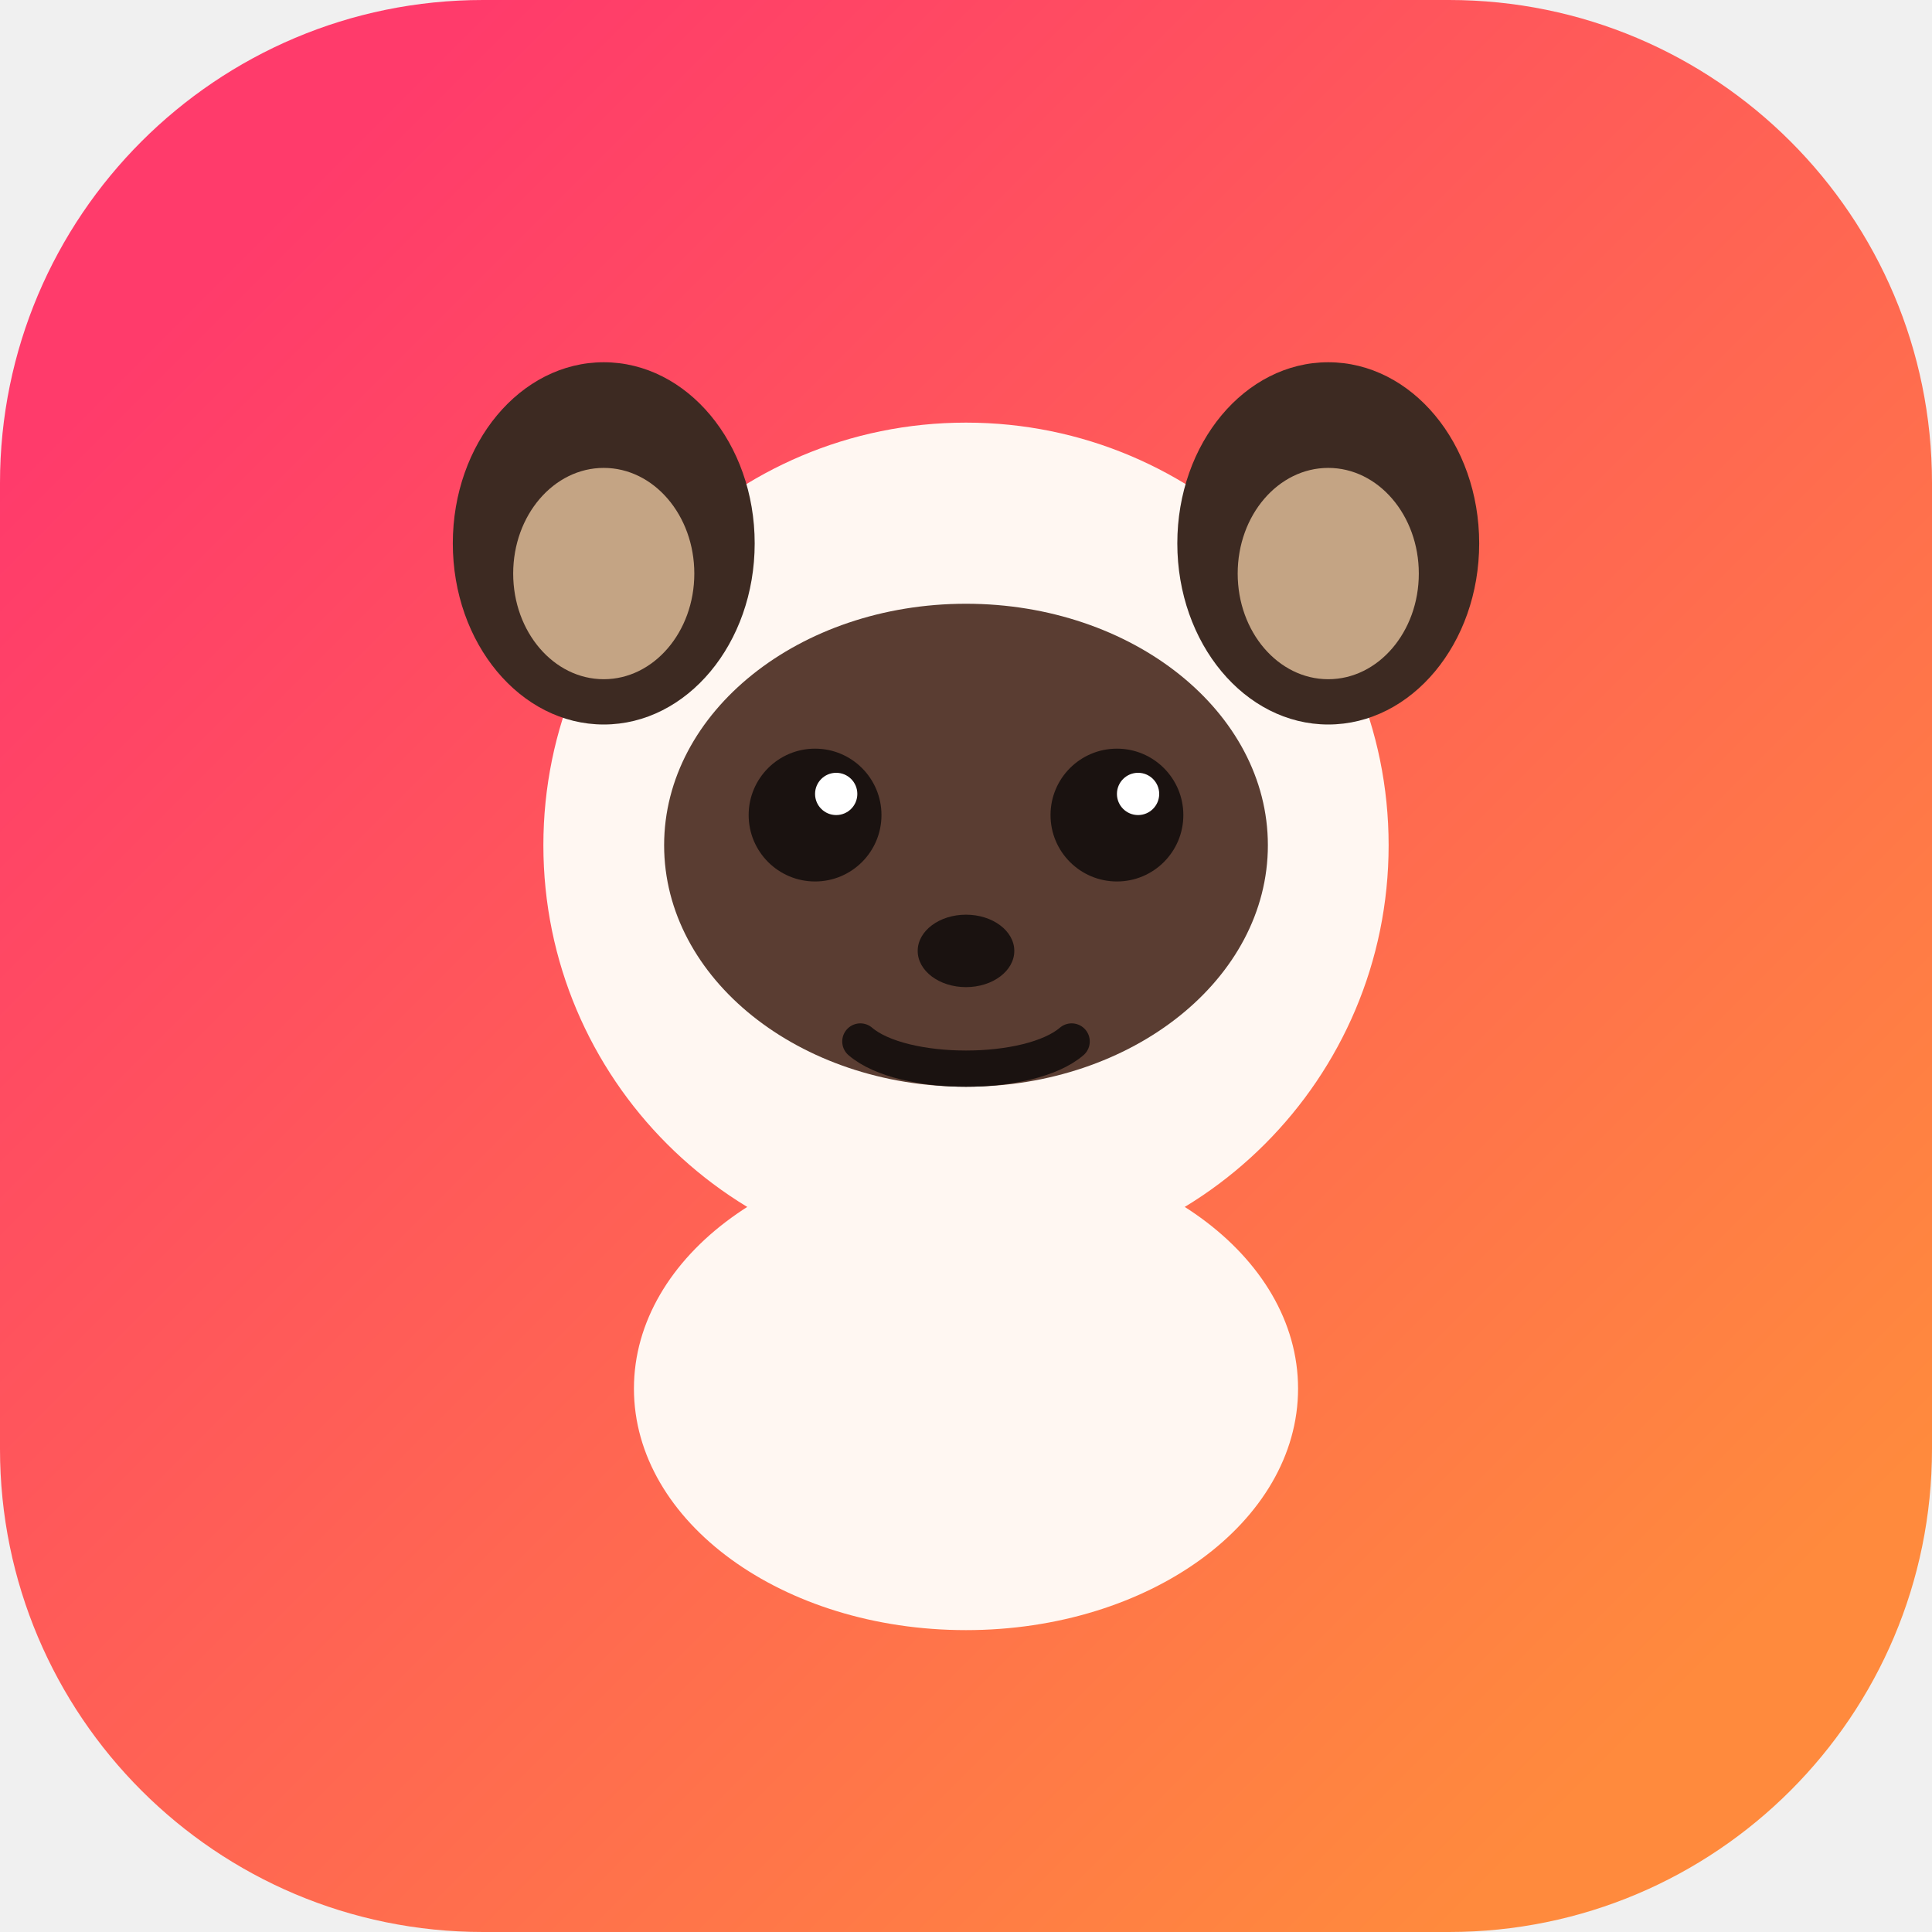
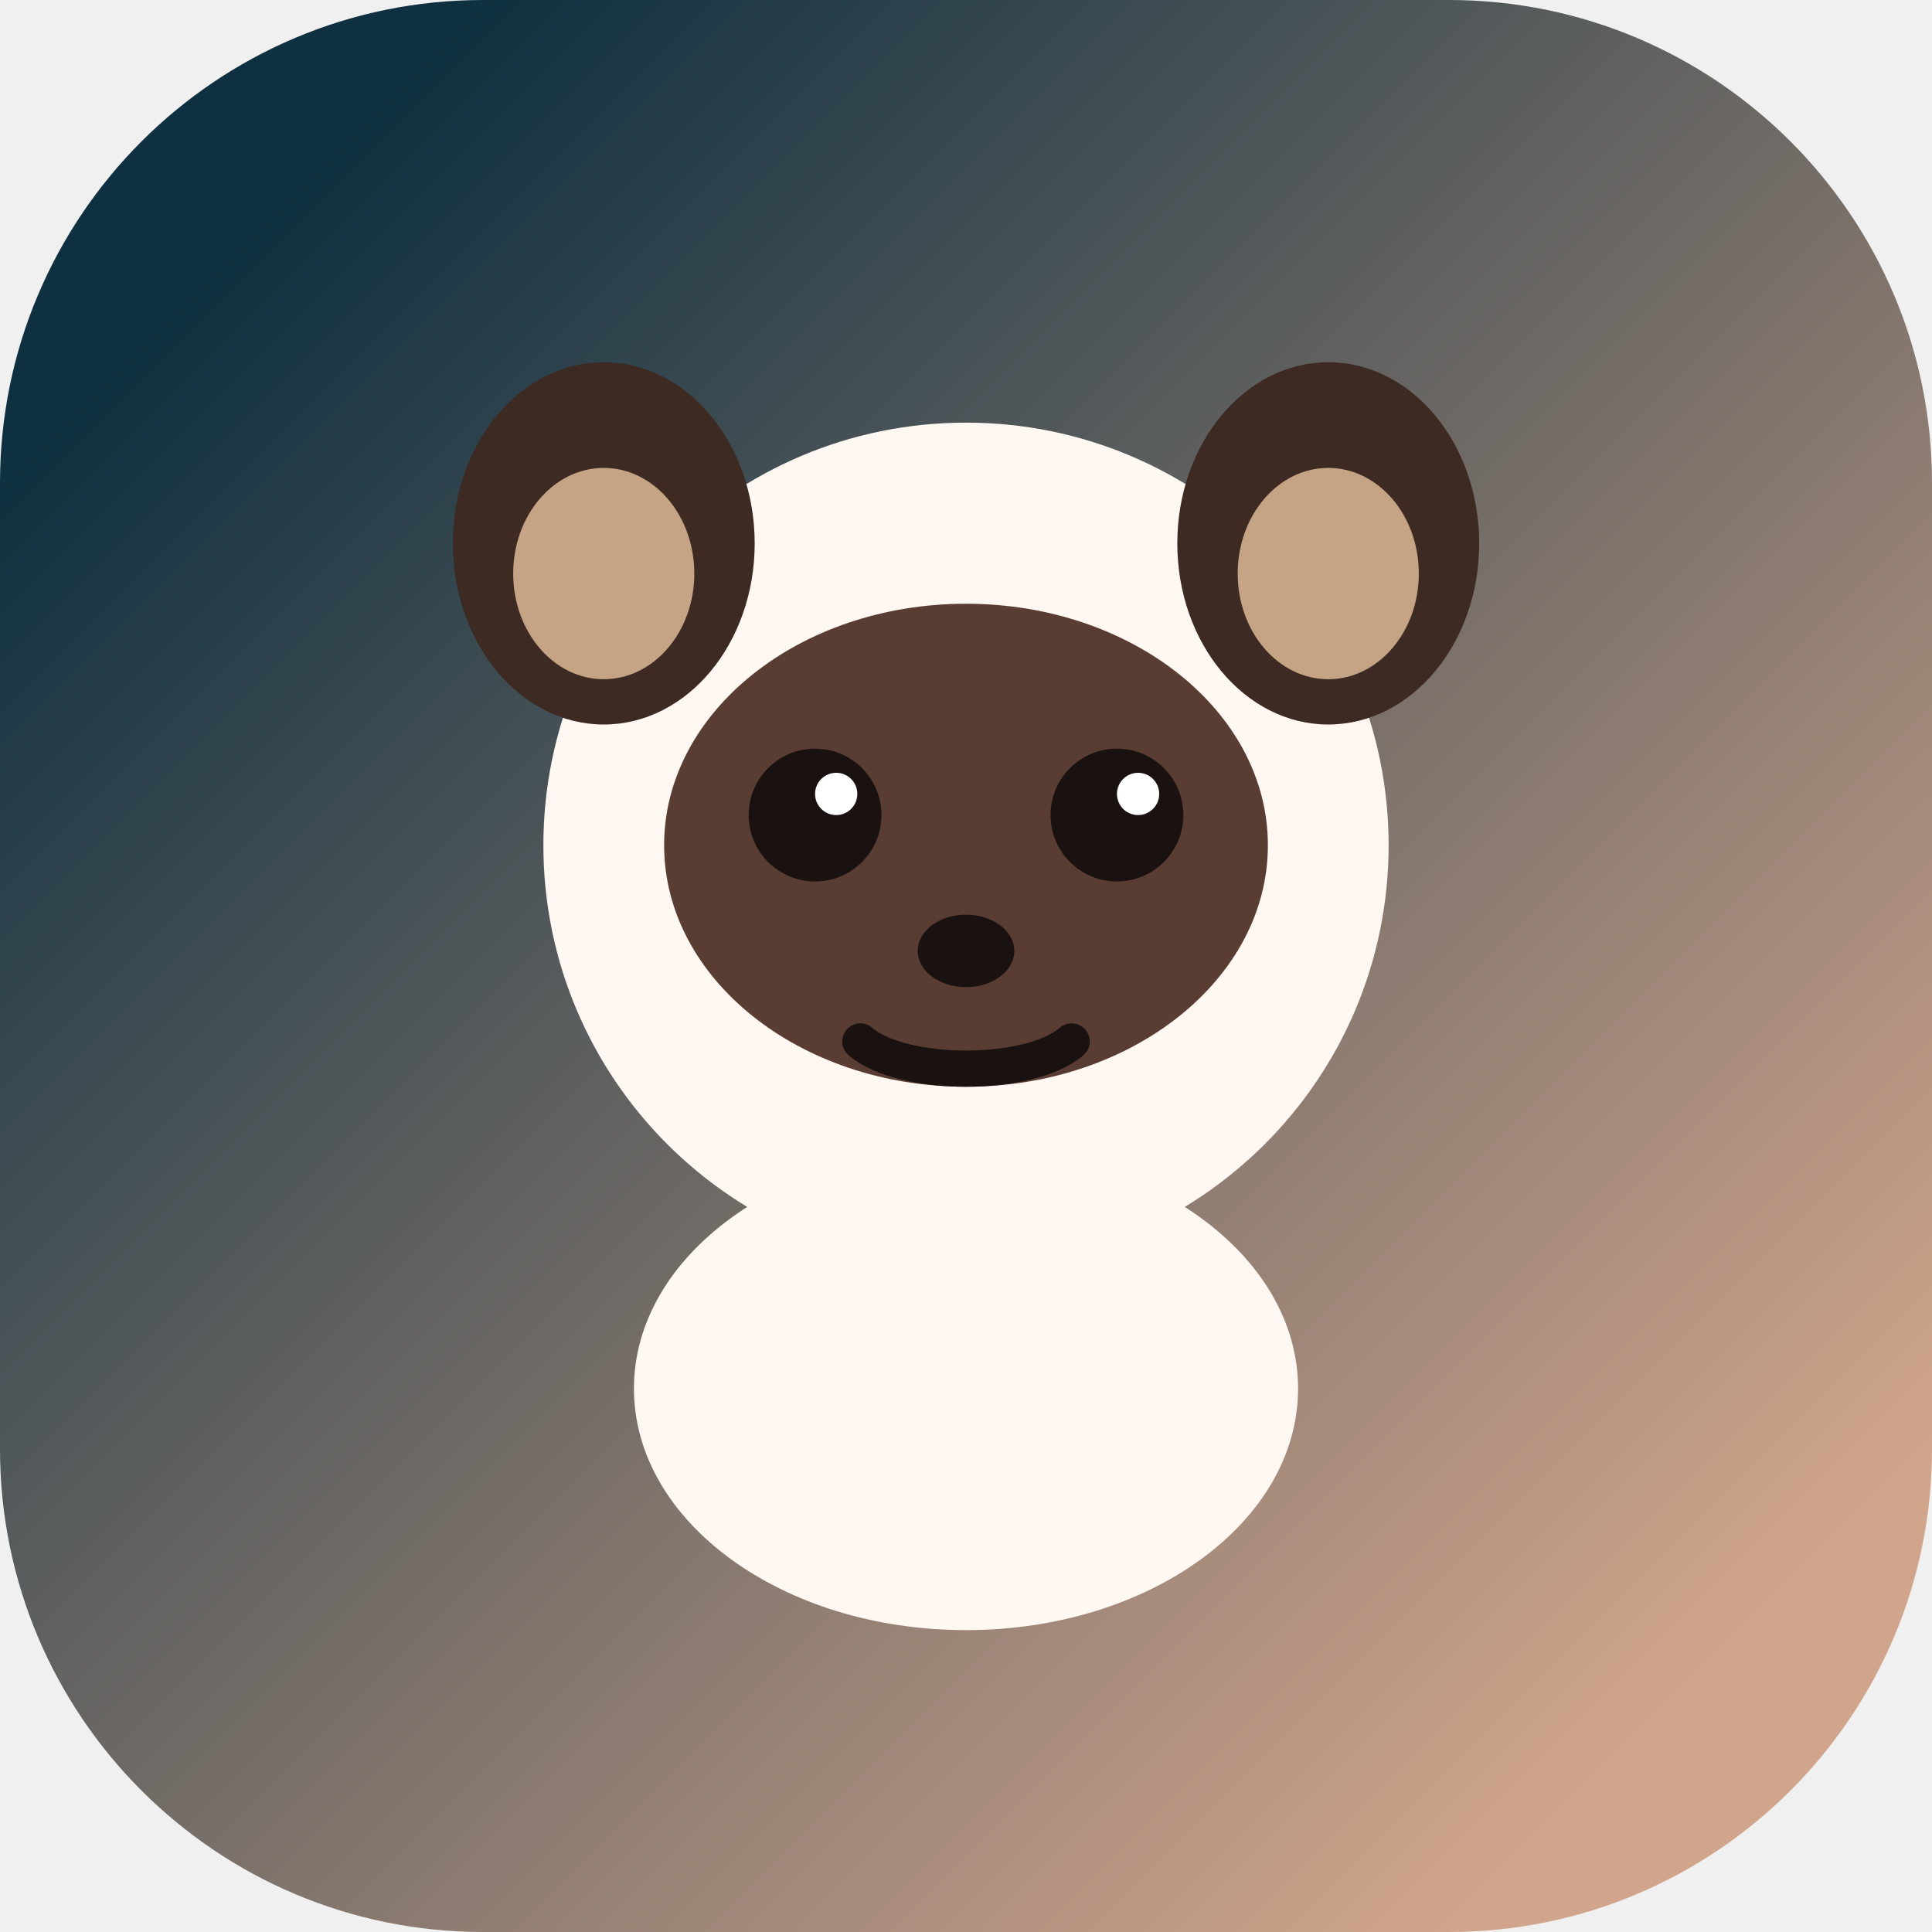
<svg xmlns="http://www.w3.org/2000/svg" viewBox="0 0 64 64" role="img" aria-label="사주미">
  <defs>
    <linearGradient id="g" x1="8" y1="8" x2="56" y2="56" gradientUnits="userSpaceOnUse">
-       <stop stop-color="#ff3b6b" />
-       <stop offset="1" stop-color="#ff8a3d" />
+       <stop stop-color="#0F3040" />
+       <stop offset="1" stop-color="#D1A58C" />
    </linearGradient>
  </defs>
  <rect width="64" height="64" rx="16" fill="url(#g)" />
  <circle cx="32" cy="28" r="14" fill="#fff7f2" />
  <ellipse cx="32" cy="46" rx="11" ry="8" fill="#fff7f2" />
  <ellipse cx="20" cy="18" rx="5" ry="6" fill="#3d2a22" />
  <ellipse cx="44" cy="18" rx="5" ry="6" fill="#3d2a22" />
  <ellipse cx="20" cy="19" rx="3" ry="3.5" fill="#c4a484" />
  <ellipse cx="44" cy="19" rx="3" ry="3.5" fill="#c4a484" />
  <ellipse cx="32" cy="28" rx="10" ry="8" fill="#5a3d32" />
  <circle cx="27" cy="27" r="2.2" fill="#1a1210" />
  <circle cx="37" cy="27" r="2.2" fill="#1a1210" />
  <circle cx="27.7" cy="26.3" r="0.7" fill="#fff" />
  <circle cx="37.7" cy="26.3" r="0.7" fill="#fff" />
  <ellipse cx="32" cy="31.5" rx="1.6" ry="1.2" fill="#1a1210" />
  <path d="M28.5 34.5c1.4 1.2 5.6 1.2 7 0" fill="none" stroke="#1a1210" stroke-width="1.2" stroke-linecap="round" />
</svg>
